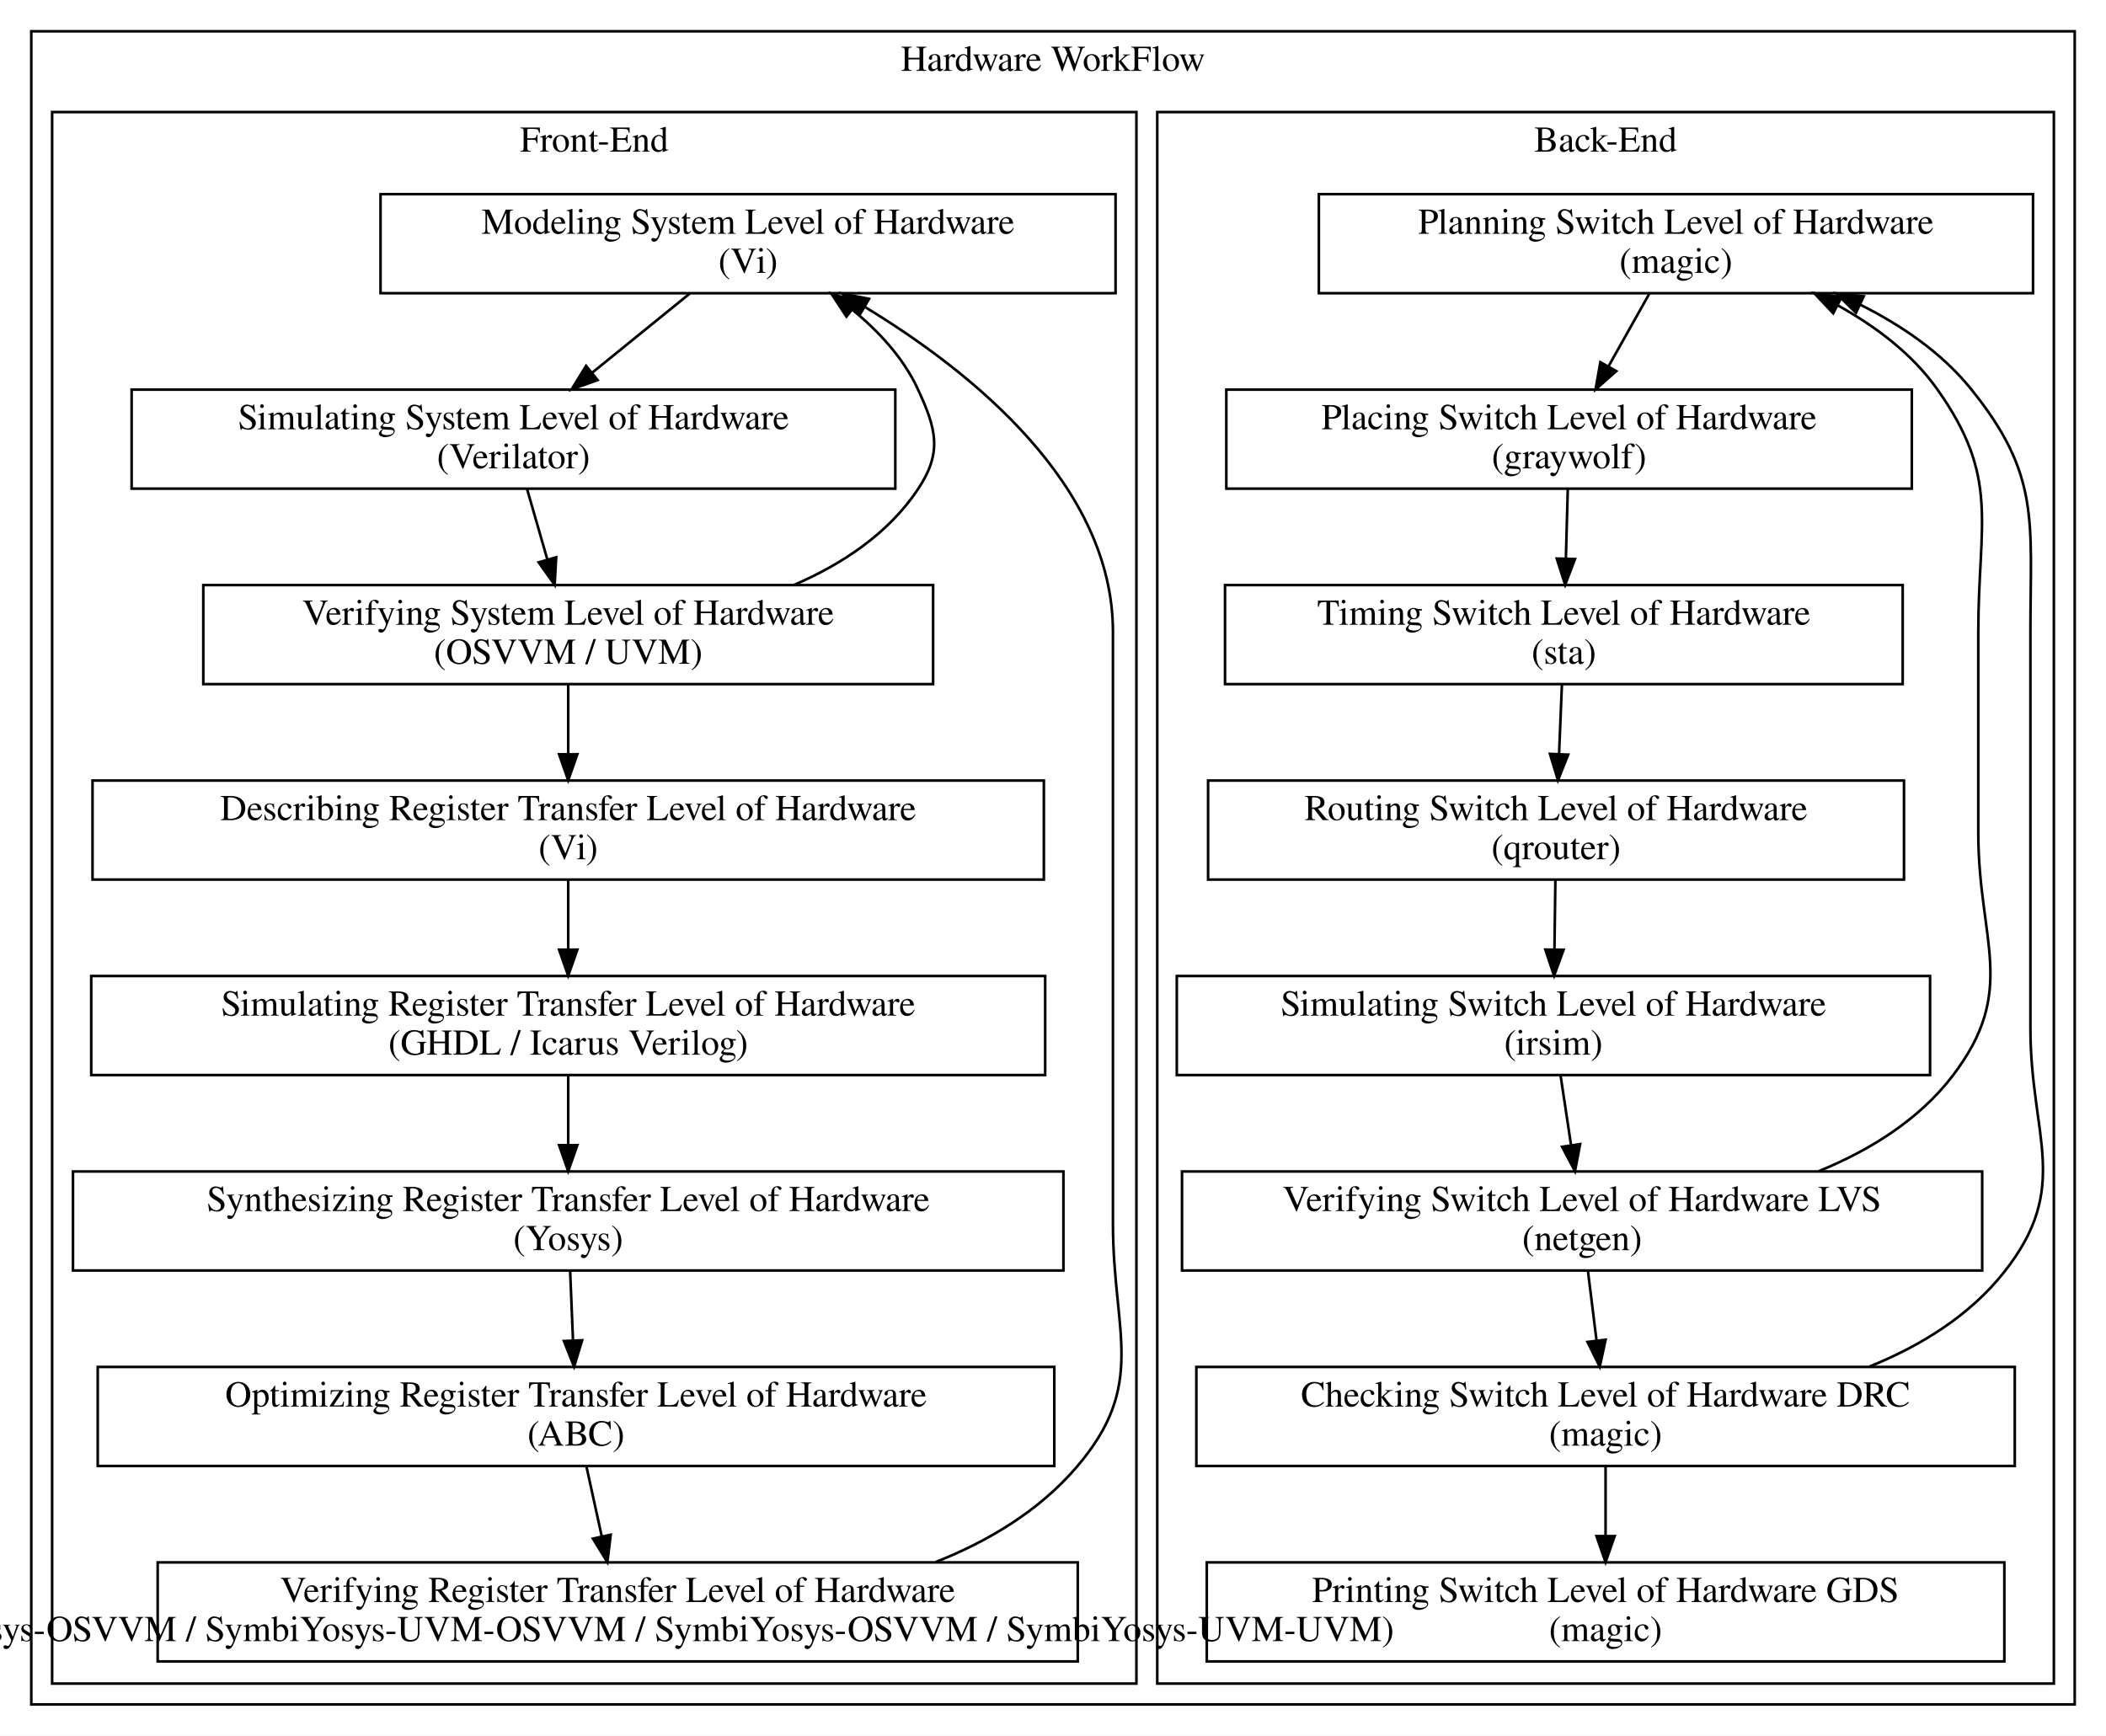
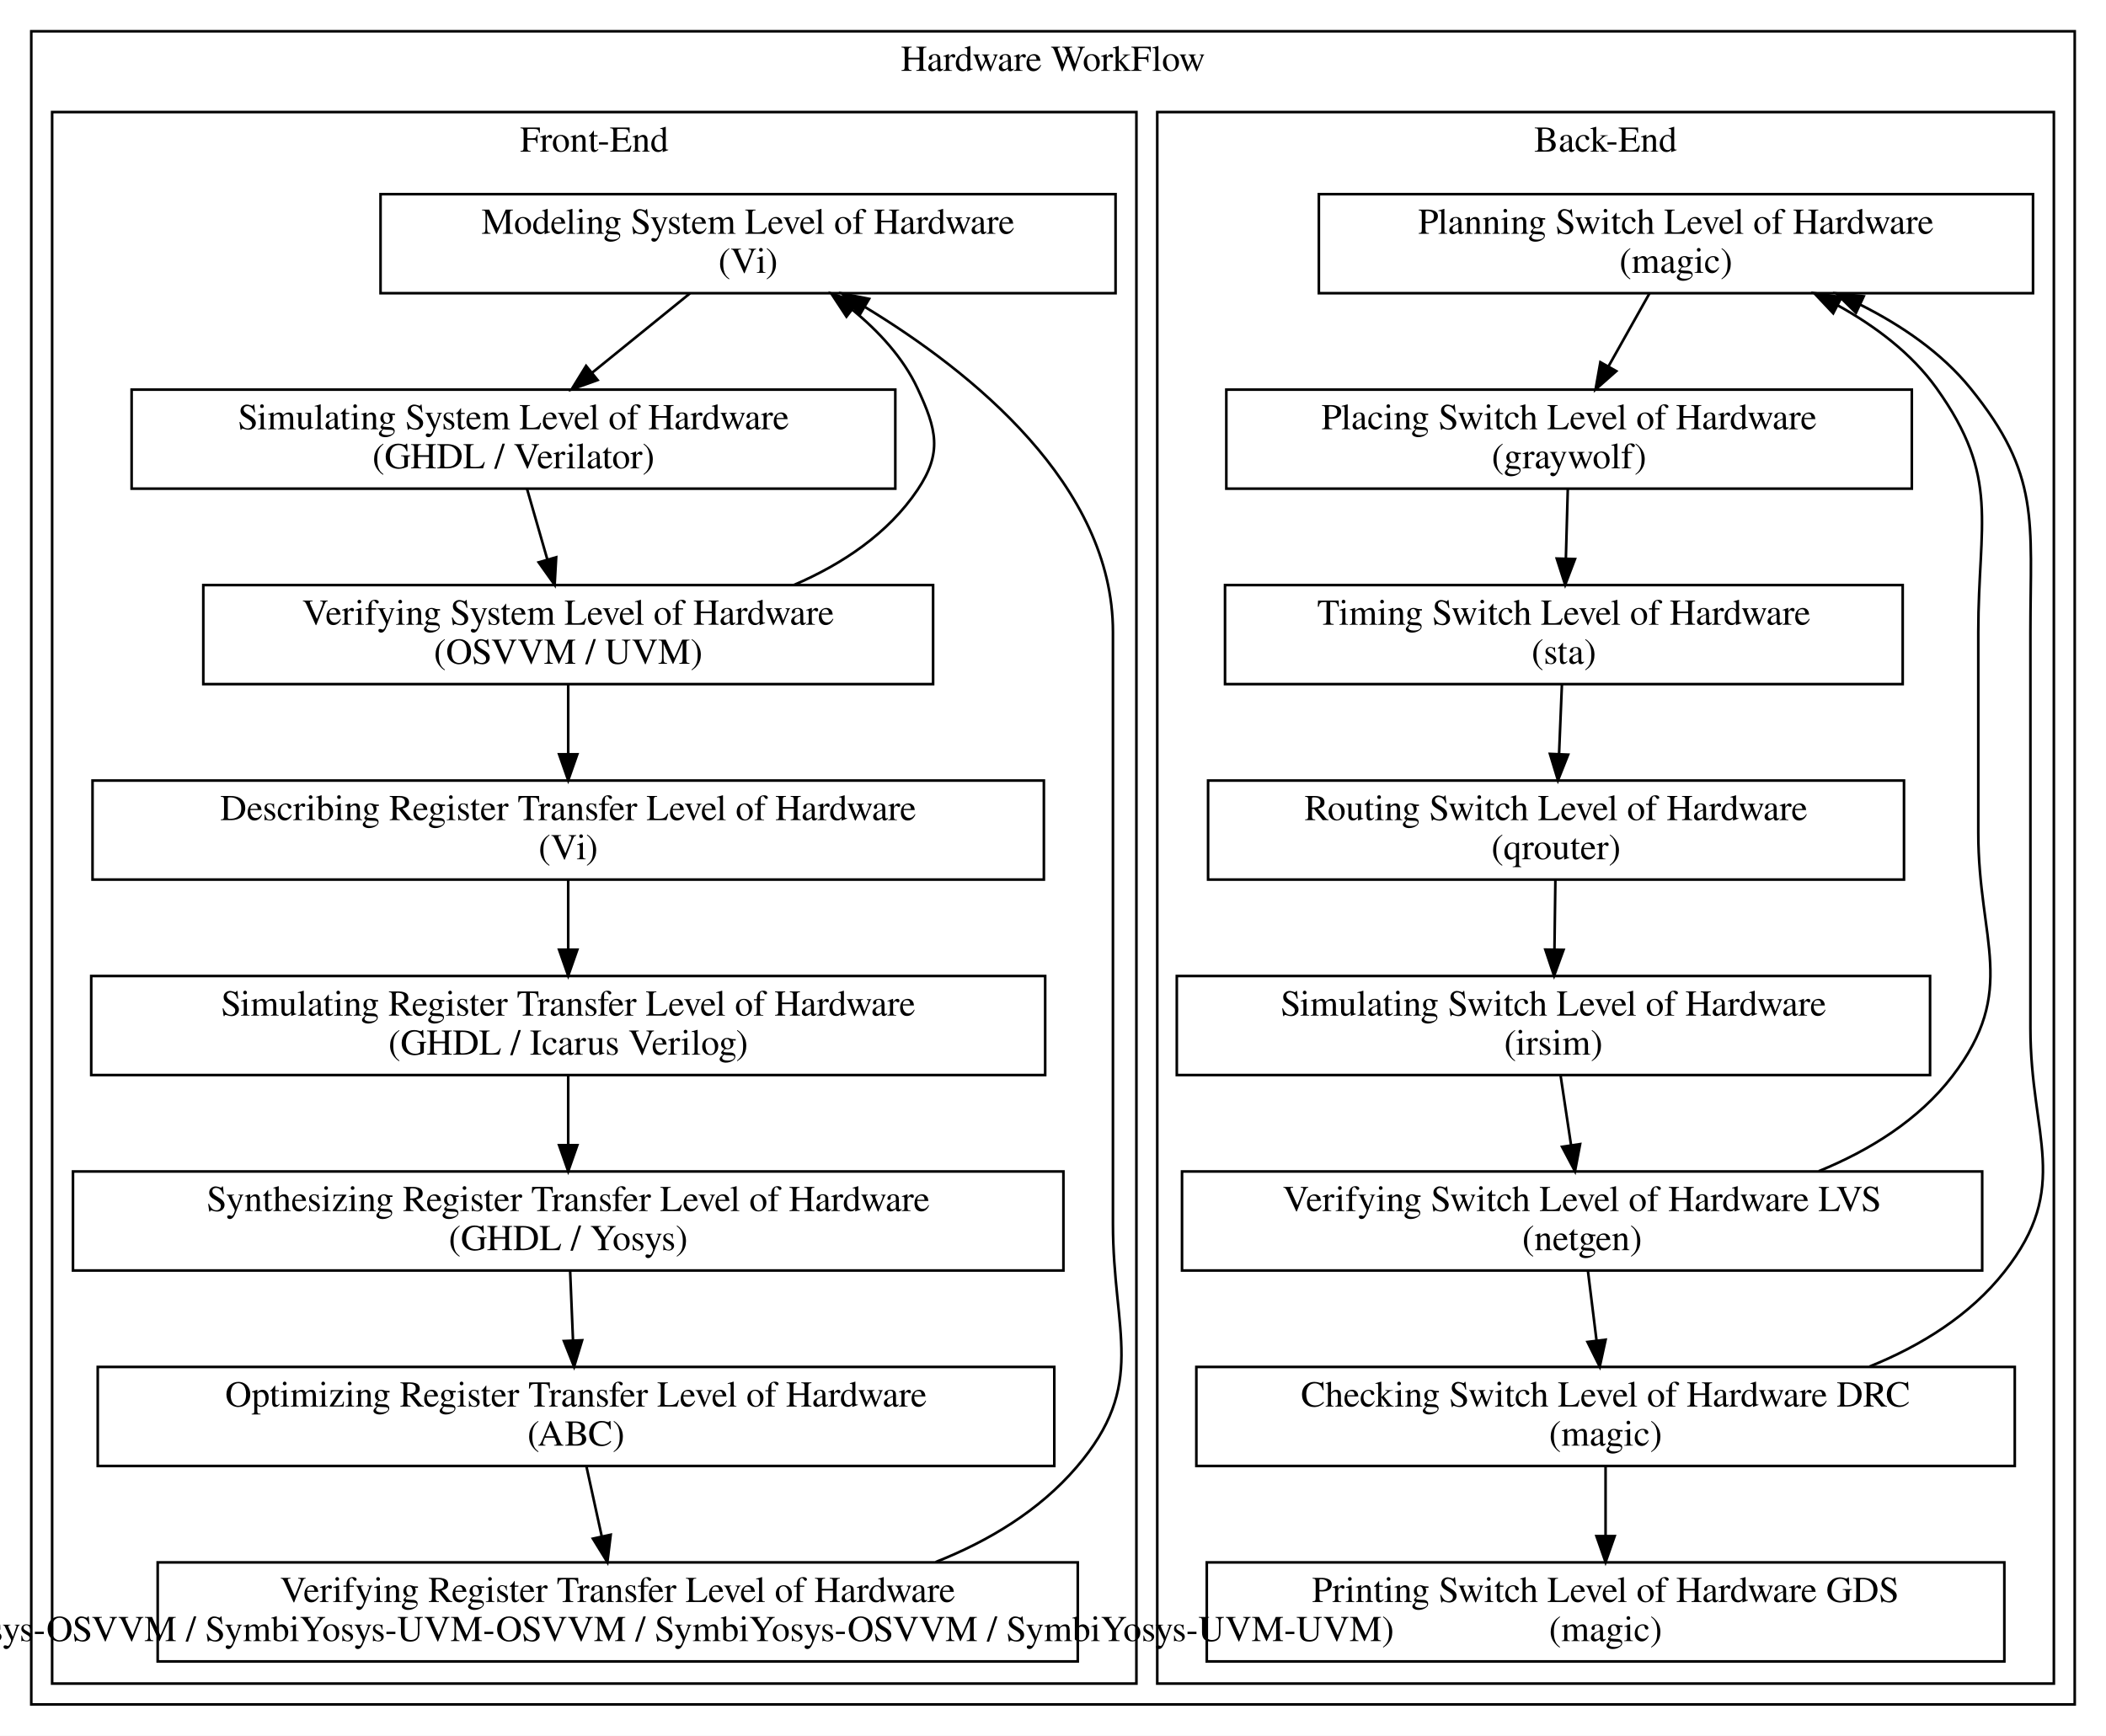
<svg xmlns="http://www.w3.org/2000/svg" width="808pt" height="666pt" viewBox="0.00 0.00 808.00 666.00">
  <g id="graph0" class="graph" transform="scale(1 1) rotate(0) translate(4 662)">
    <polygon fill="white" stroke="transparent" points="-4,4 -4,-662 804,-662 804,4 -4,4" />
    <g id="clust1" class="cluster">
      <polygon fill="none" stroke="black" points="8,-8 8,-650 792,-650 792,-8 8,-8" />
      <text text-anchor="middle" x="400" y="-634.8" font-family="Times,serif" font-size="14.00">Hardware WorkFlow</text>
    </g>
    <g id="clust2" class="cluster">
      <polygon fill="none" stroke="black" points="440,-16 440,-619 784,-619 784,-16 440,-16" />
      <text text-anchor="middle" x="612" y="-603.8" font-family="Times,serif" font-size="14.00">Back-End</text>
    </g>
    <g id="clust3" class="cluster">
      <polygon fill="none" stroke="black" points="16,-16 16,-619 432,-619 432,-16 16,-16" />
      <text text-anchor="middle" x="224" y="-603.8" font-family="Times,serif" font-size="14.00">Front-End</text>
    </g>
    <g id="node1" class="node">
      <polygon fill="none" stroke="black" points="502,-549.5 502,-587.5 776,-587.5 776,-549.5 502,-549.5" />
      <text text-anchor="middle" x="639" y="-572.3" font-family="Times,serif" font-size="14.00">Planning Switch Level of Hardware </text>
      <text text-anchor="middle" x="639" y="-557.3" font-family="Times,serif" font-size="14.00">(magic)</text>
    </g>
    <g id="node2" class="node">
      <polygon fill="none" stroke="black" points="466.5,-474.5 466.5,-512.5 729.5,-512.5 729.5,-474.5 466.5,-474.5" />
      <text text-anchor="middle" x="598" y="-497.3" font-family="Times,serif" font-size="14.00">Placing Switch Level of Hardware </text>
      <text text-anchor="middle" x="598" y="-482.3" font-family="Times,serif" font-size="14.00">(graywolf)</text>
    </g>
    <g id="edge1" class="edge">
      <path fill="none" stroke="black" d="M628.87,-549.46C624.13,-541.03 618.4,-530.83 613.17,-521.51" />
      <polygon fill="black" stroke="black" points="616.11,-519.6 608.16,-512.59 610.01,-523.02 616.11,-519.6" />
    </g>
    <g id="node3" class="node">
      <polygon fill="none" stroke="black" points="466,-399.5 466,-437.5 726,-437.5 726,-399.5 466,-399.5" />
      <text text-anchor="middle" x="596" y="-422.3" font-family="Times,serif" font-size="14.00">Timing Switch Level of Hardware </text>
      <text text-anchor="middle" x="596" y="-407.3" font-family="Times,serif" font-size="14.00">(sta)</text>
    </g>
    <g id="edge2" class="edge">
      <path fill="none" stroke="black" d="M597.51,-474.46C597.28,-466.38 597.02,-456.68 596.77,-447.68" />
      <polygon fill="black" stroke="black" points="600.27,-447.49 596.5,-437.59 593.27,-447.68 600.27,-447.49" />
    </g>
    <g id="node4" class="node">
      <polygon fill="none" stroke="black" points="459.5,-324.5 459.5,-362.5 726.5,-362.5 726.5,-324.5 459.5,-324.5" />
      <text text-anchor="middle" x="593" y="-347.3" font-family="Times,serif" font-size="14.00">Routing Switch Level of Hardware </text>
      <text text-anchor="middle" x="593" y="-332.3" font-family="Times,serif" font-size="14.00">(qrouter)</text>
    </g>
    <g id="edge3" class="edge">
      <path fill="none" stroke="black" d="M595.26,-399.46C594.93,-391.38 594.53,-381.68 594.16,-372.68" />
      <polygon fill="black" stroke="black" points="597.65,-372.44 593.74,-362.59 590.66,-372.73 597.65,-372.44" />
    </g>
    <g id="node5" class="node">
      <polygon fill="none" stroke="black" points="447.5,-249.5 447.5,-287.5 736.5,-287.5 736.5,-249.5 447.5,-249.5" />
      <text text-anchor="middle" x="592" y="-272.3" font-family="Times,serif" font-size="14.00">Simulating Switch Level of Hardware </text>
      <text text-anchor="middle" x="592" y="-257.3" font-family="Times,serif" font-size="14.00">(irsim)</text>
    </g>
    <g id="edge4" class="edge">
      <path fill="none" stroke="black" d="M592.75,-324.46C592.64,-316.38 592.51,-306.68 592.39,-297.68" />
      <polygon fill="black" stroke="black" points="595.88,-297.54 592.25,-287.59 588.89,-297.64 595.88,-297.54" />
    </g>
    <g id="node6" class="node">
      <polygon fill="none" stroke="black" points="449.5,-174.5 449.5,-212.5 756.5,-212.5 756.5,-174.5 449.5,-174.5" />
      <text text-anchor="middle" x="603" y="-197.3" font-family="Times,serif" font-size="14.00">Verifying Switch Level of Hardware LVS </text>
      <text text-anchor="middle" x="603" y="-182.3" font-family="Times,serif" font-size="14.00">(netgen)</text>
    </g>
    <g id="edge5" class="edge">
      <path fill="none" stroke="black" d="M594.72,-249.46C595.94,-241.38 597.4,-231.68 598.75,-222.68" />
      <polygon fill="black" stroke="black" points="602.24,-223 600.27,-212.59 595.32,-221.96 602.24,-223" />
    </g>
    <g id="edge15" class="edge">
      <path fill="none" stroke="black" d="M693.81,-212.61C713.43,-220.65 732.12,-232.25 745,-249 770.47,-282.13 755,-300.71 755,-342.5 755,-419.5 755,-419.5 755,-419.5 755,-461.66 763.52,-478.7 739,-513 729.43,-526.39 715.51,-536.83 701.09,-544.83" />
      <polygon fill="black" stroke="black" points="699.34,-541.79 692.07,-549.5 702.56,-548 699.34,-541.79" />
    </g>
    <g id="node7" class="node">
      <polygon fill="none" stroke="black" points="455,-99.5 455,-137.5 769,-137.5 769,-99.5 455,-99.5" />
      <text text-anchor="middle" x="612" y="-122.3" font-family="Times,serif" font-size="14.00">Checking Switch Level of Hardware DRC </text>
      <text text-anchor="middle" x="612" y="-107.3" font-family="Times,serif" font-size="14.00">(magic)</text>
    </g>
    <g id="edge6" class="edge">
      <path fill="none" stroke="black" d="M605.22,-174.46C606.22,-166.38 607.42,-156.68 608.53,-147.68" />
      <polygon fill="black" stroke="black" points="612.02,-147.94 609.77,-137.59 605.07,-147.09 612.02,-147.94" />
    </g>
    <g id="edge16" class="edge">
      <path fill="none" stroke="black" d="M713.27,-137.64C733.11,-145.68 751.82,-157.28 765,-174 790.87,-206.82 775,-225.71 775,-267.5 775,-419.5 775,-419.5 775,-419.5 775,-462.29 778.95,-479.76 752,-513 740.93,-526.65 725.62,-537.11 709.84,-545.03" />
      <polygon fill="black" stroke="black" points="708.08,-541.99 700.52,-549.41 711.06,-548.32 708.08,-541.99" />
    </g>
    <g id="node8" class="node">
      <polygon fill="none" stroke="black" points="459,-24.5 459,-62.5 765,-62.5 765,-24.5 459,-24.5" />
      <text text-anchor="middle" x="612" y="-47.3" font-family="Times,serif" font-size="14.00">Printing Switch Level of Hardware GDS </text>
      <text text-anchor="middle" x="612" y="-32.3" font-family="Times,serif" font-size="14.00">(magic)</text>
    </g>
    <g id="edge7" class="edge">
      <path fill="none" stroke="black" d="M612,-99.46C612,-91.38 612,-81.68 612,-72.68" />
      <polygon fill="black" stroke="black" points="615.5,-72.59 612,-62.59 608.5,-72.59 615.5,-72.59" />
    </g>
    <g id="node9" class="node">
      <polygon fill="none" stroke="black" points="142,-549.5 142,-587.5 424,-587.5 424,-549.5 142,-549.5" />
      <text text-anchor="middle" x="283" y="-572.3" font-family="Times,serif" font-size="14.00">Modeling System Level of Hardware </text>
      <text text-anchor="middle" x="283" y="-557.3" font-family="Times,serif" font-size="14.00">(Vi)</text>
    </g>
    <g id="node10" class="node">
      <polygon fill="none" stroke="black" points="46.5,-474.5 46.5,-512.5 339.5,-512.5 339.5,-474.5 46.5,-474.5" />
      <text text-anchor="middle" x="193" y="-497.3" font-family="Times,serif" font-size="14.00">Simulating System Level of Hardware </text>
-       <text text-anchor="middle" x="193" y="-482.3" font-family="Times,serif" font-size="14.00">(Verilator)</text>
+       <text text-anchor="middle" x="193" y="-482.3" font-family="Times,serif" font-size="14.00">(GHDL / Verilator)</text>
    </g>
    <g id="edge8" class="edge">
      <path fill="none" stroke="black" d="M260.75,-549.46C249.39,-540.24 235.41,-528.9 223.1,-518.92" />
      <polygon fill="black" stroke="black" points="225.27,-516.17 215.3,-512.59 220.86,-521.61 225.27,-516.17" />
    </g>
    <g id="node11" class="node">
      <polygon fill="none" stroke="black" points="74,-399.5 74,-437.5 354,-437.5 354,-399.5 74,-399.5" />
      <text text-anchor="middle" x="214" y="-422.3" font-family="Times,serif" font-size="14.00">Verifying System Level of Hardware </text>
      <text text-anchor="middle" x="214" y="-407.3" font-family="Times,serif" font-size="14.00">(OSVVM / UVM)</text>
    </g>
    <g id="edge9" class="edge">
      <path fill="none" stroke="black" d="M198.19,-474.46C200.54,-466.3 203.37,-456.47 205.98,-447.39" />
      <polygon fill="black" stroke="black" points="209.39,-448.17 208.8,-437.59 202.67,-446.23 209.39,-448.17" />
    </g>
    <g id="edge17" class="edge">
      <path fill="none" stroke="black" d="M300.67,-437.57C319.28,-445.61 336.71,-457.23 348,-474 357.68,-488.38 355.33,-497.29 348,-513 342.5,-524.79 333.05,-534.94 323.03,-543.17" />
      <polygon fill="black" stroke="black" points="320.76,-540.5 314.94,-549.36 325.01,-546.06 320.76,-540.5" />
    </g>
    <g id="node12" class="node">
      <polygon fill="none" stroke="black" points="31.5,-324.5 31.5,-362.5 396.5,-362.5 396.5,-324.5 31.5,-324.5" />
      <text text-anchor="middle" x="214" y="-347.3" font-family="Times,serif" font-size="14.00">Describing Register Transfer Level of Hardware </text>
      <text text-anchor="middle" x="214" y="-332.3" font-family="Times,serif" font-size="14.00">(Vi)</text>
    </g>
    <g id="edge10" class="edge">
      <path fill="none" stroke="black" d="M214,-399.46C214,-391.38 214,-381.68 214,-372.68" />
      <polygon fill="black" stroke="black" points="217.5,-372.59 214,-362.59 210.5,-372.59 217.5,-372.59" />
    </g>
    <g id="node13" class="node">
      <polygon fill="none" stroke="black" points="31,-249.5 31,-287.5 397,-287.5 397,-249.5 31,-249.5" />
      <text text-anchor="middle" x="214" y="-272.3" font-family="Times,serif" font-size="14.00">Simulating Register Transfer Level of Hardware </text>
      <text text-anchor="middle" x="214" y="-257.3" font-family="Times,serif" font-size="14.00">(GHDL / Icarus Verilog)</text>
    </g>
    <g id="edge11" class="edge">
      <path fill="none" stroke="black" d="M214,-324.46C214,-316.38 214,-306.68 214,-297.68" />
      <polygon fill="black" stroke="black" points="217.5,-297.59 214,-287.59 210.5,-297.59 217.5,-297.59" />
    </g>
    <g id="node14" class="node">
      <polygon fill="none" stroke="black" points="24,-174.5 24,-212.5 404,-212.5 404,-174.5 24,-174.5" />
      <text text-anchor="middle" x="214" y="-197.3" font-family="Times,serif" font-size="14.00">Synthesizing Register Transfer Level of Hardware </text>
-       <text text-anchor="middle" x="214" y="-182.3" font-family="Times,serif" font-size="14.00">(Yosys)</text>
+       <text text-anchor="middle" x="214" y="-182.3" font-family="Times,serif" font-size="14.00">(GHDL / Yosys)</text>
    </g>
    <g id="edge12" class="edge">
      <path fill="none" stroke="black" d="M214,-249.46C214,-241.38 214,-231.68 214,-222.68" />
      <polygon fill="black" stroke="black" points="217.5,-222.59 214,-212.59 210.5,-222.59 217.5,-222.59" />
    </g>
    <g id="node15" class="node">
      <polygon fill="none" stroke="black" points="33.5,-99.5 33.5,-137.5 400.5,-137.5 400.5,-99.5 33.5,-99.5" />
      <text text-anchor="middle" x="217" y="-122.3" font-family="Times,serif" font-size="14.00">Optimizing Register Transfer Level of Hardware </text>
      <text text-anchor="middle" x="217" y="-107.3" font-family="Times,serif" font-size="14.00">(ABC)</text>
    </g>
    <g id="edge13" class="edge">
      <path fill="none" stroke="black" d="M214.74,-174.46C215.07,-166.38 215.47,-156.68 215.84,-147.68" />
      <polygon fill="black" stroke="black" points="219.34,-147.73 216.26,-137.59 212.35,-147.44 219.34,-147.73" />
    </g>
    <g id="node16" class="node">
      <polygon fill="none" stroke="black" points="56.5,-24.5 56.5,-62.5 409.5,-62.5 409.5,-24.5 56.5,-24.5" />
      <text text-anchor="middle" x="233" y="-47.3" font-family="Times,serif" font-size="14.00">Verifying Register Transfer Level of Hardware </text>
      <text text-anchor="middle" x="233" y="-32.3" font-family="Times,serif" font-size="14.00">(SymbiYosys-OSVVM / SymbiYosys-UVM-OSVVM / SymbiYosys-OSVVM / SymbiYosys-UVM-UVM)</text>
    </g>
    <g id="edge14" class="edge">
      <path fill="none" stroke="black" d="M220.96,-99.46C222.74,-91.3 224.9,-81.47 226.89,-72.39" />
      <polygon fill="black" stroke="black" points="230.31,-73.11 229.03,-62.59 223.48,-71.61 230.31,-73.11" />
    </g>
    <g id="edge18" class="edge">
      <path fill="none" stroke="black" d="M354.97,-62.63C375.49,-70.75 394.72,-82.38 409,-99 436.38,-130.88 423,-150.48 423,-192.5 423,-419.5 423,-419.5 423,-419.5 423,-475.85 368.78,-519.38 327.83,-544.22" />
      <polygon fill="black" stroke="black" points="325.9,-541.3 319.05,-549.39 329.45,-547.33 325.9,-541.3" />
    </g>
  </g>
</svg>
